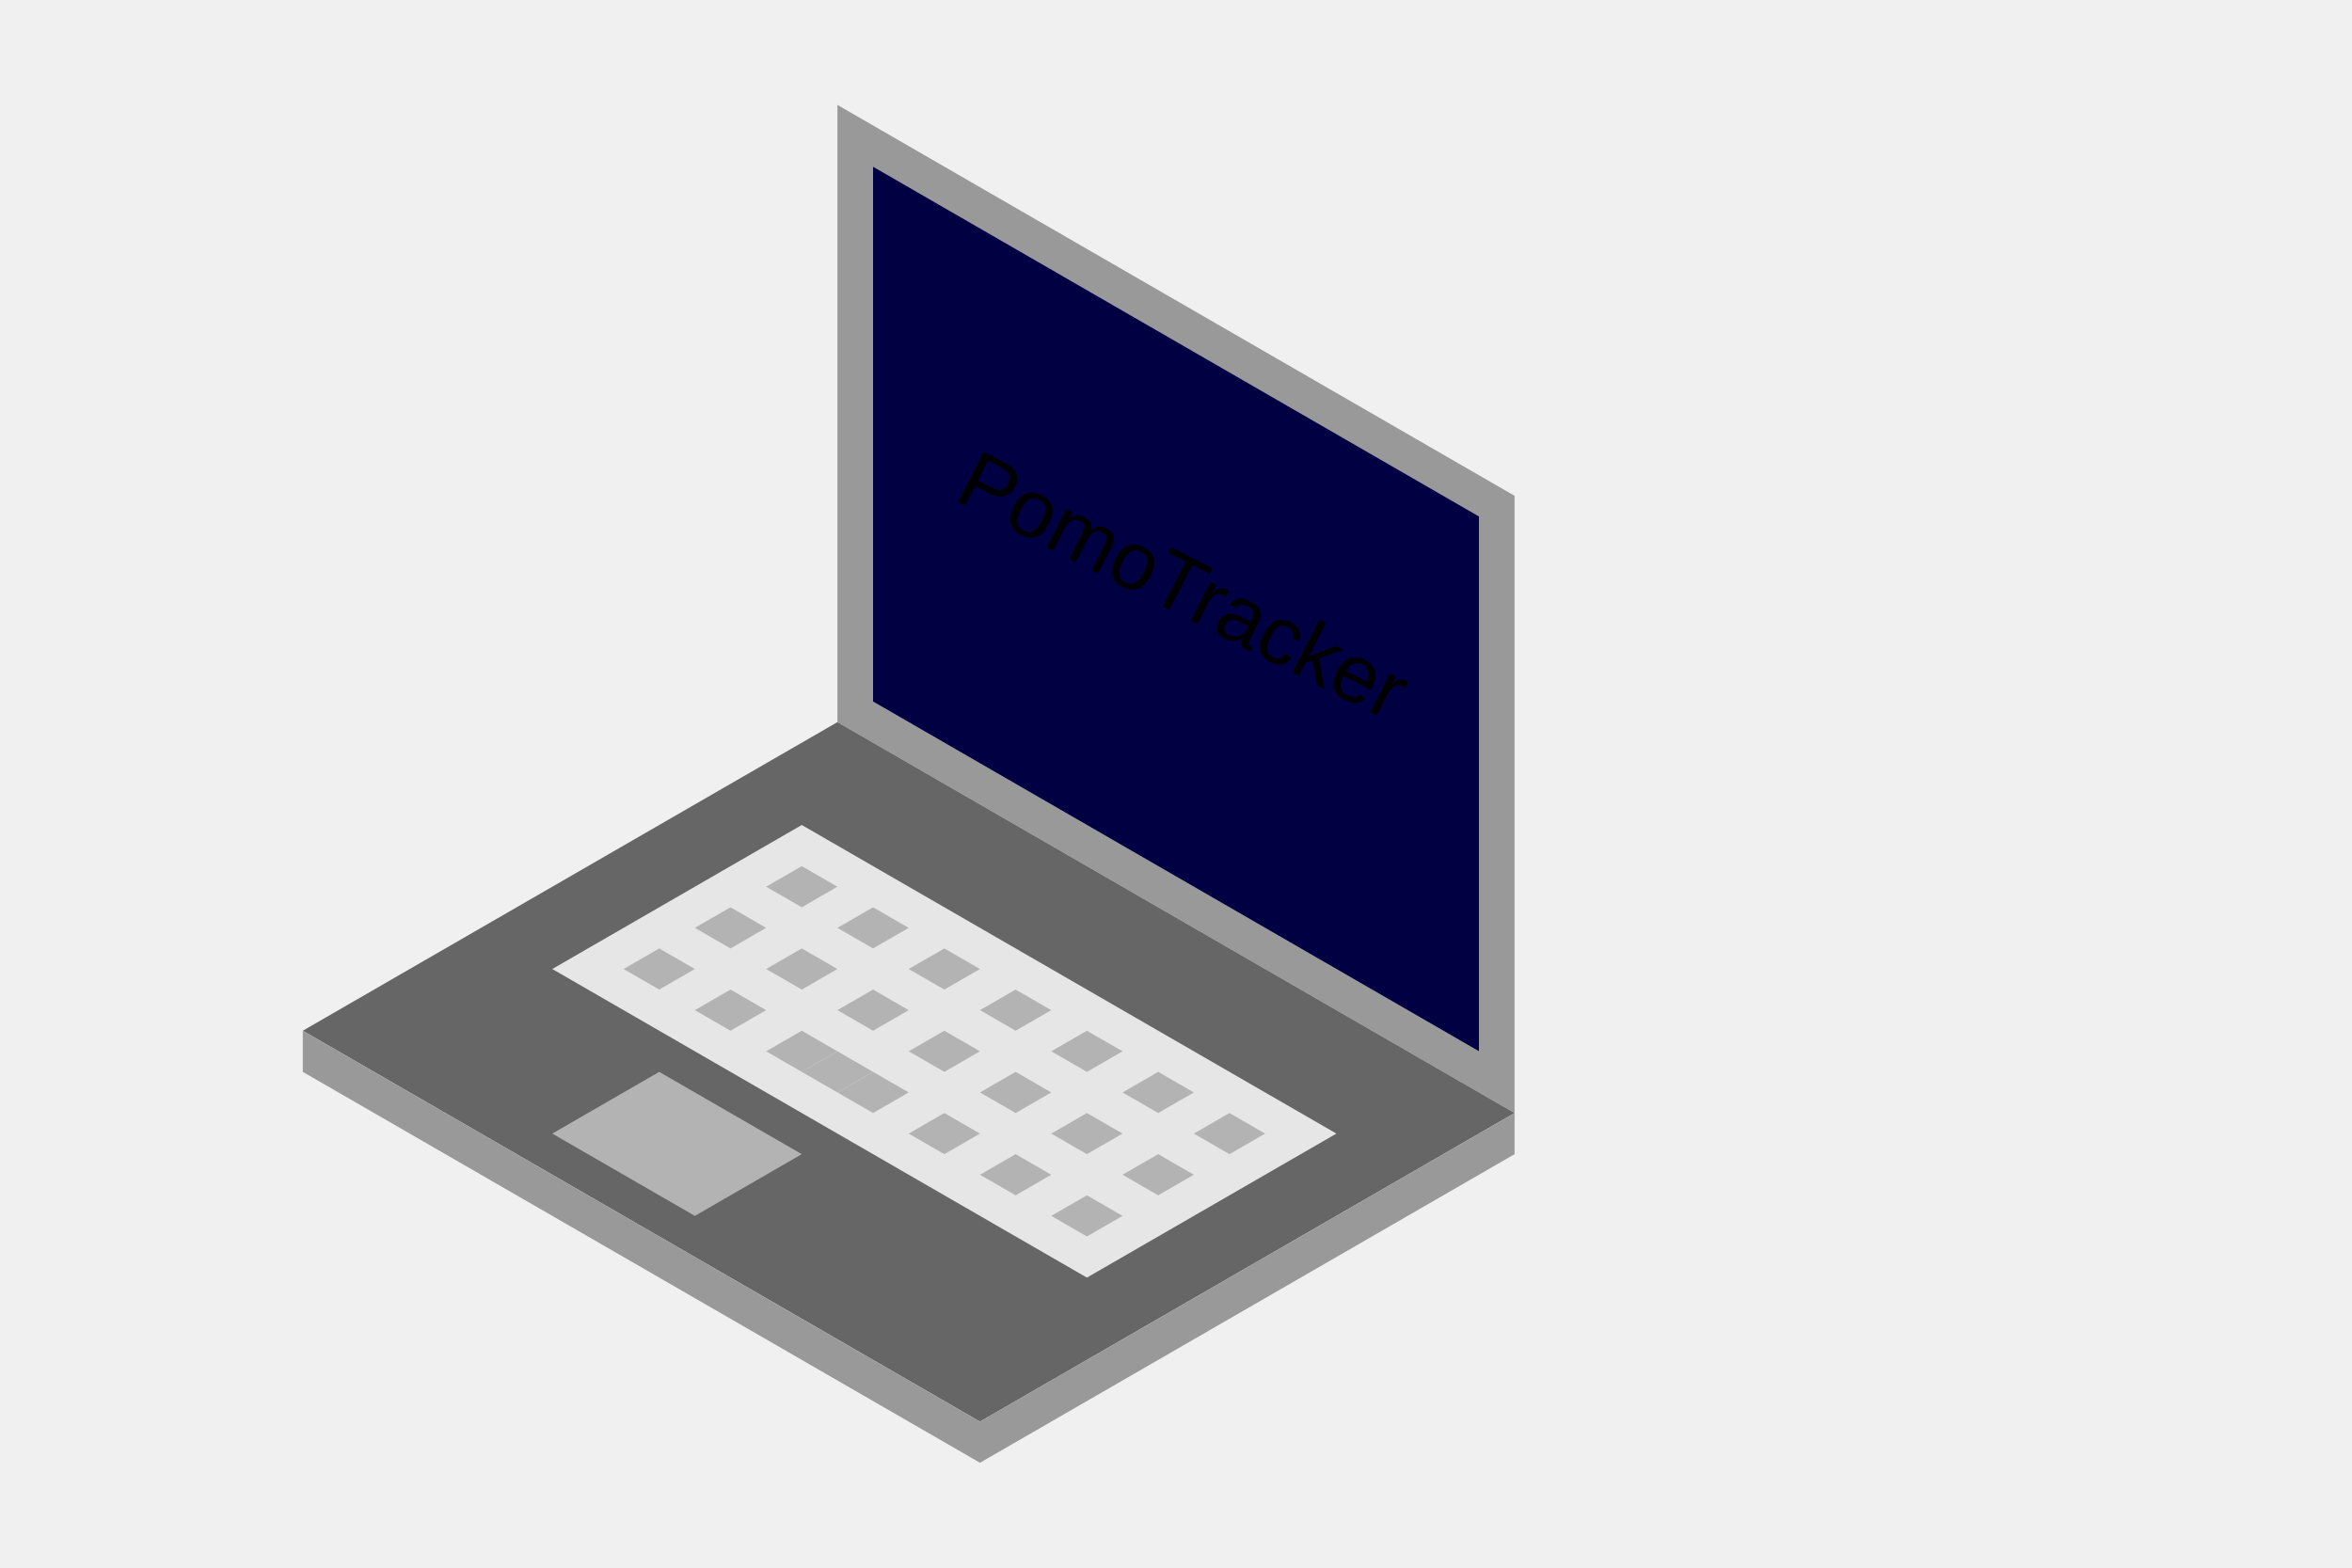
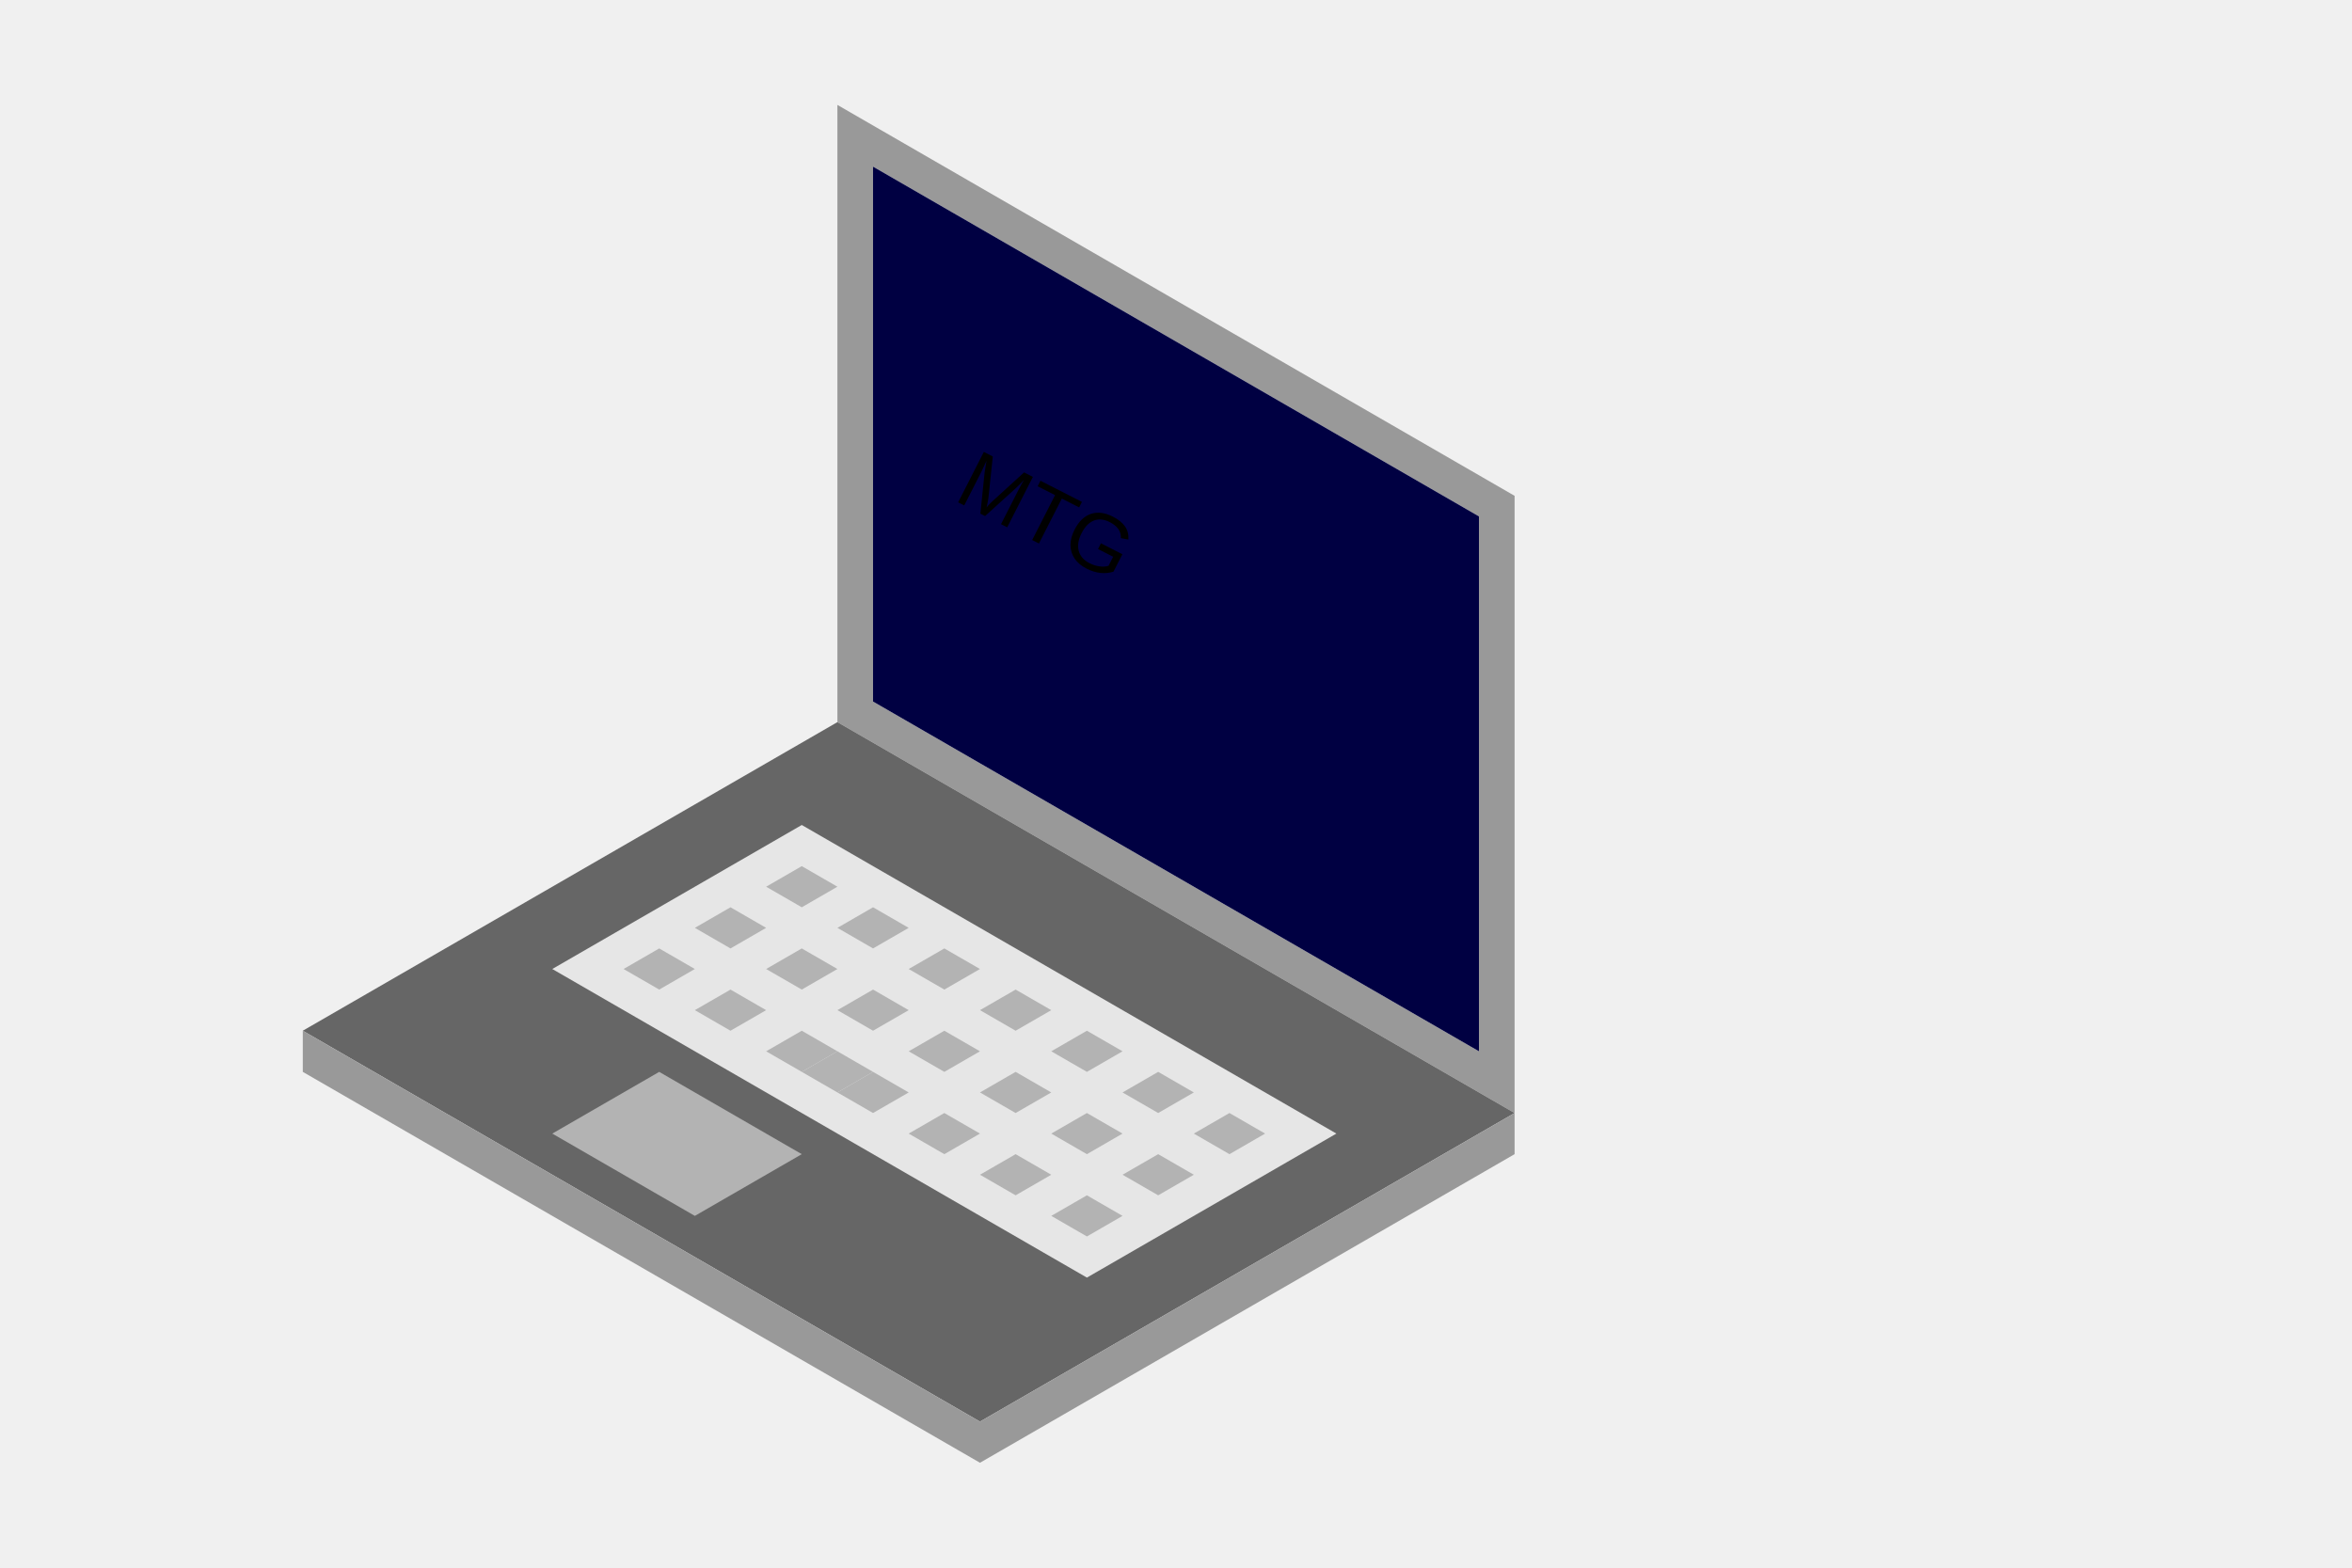
<svg xmlns="http://www.w3.org/2000/svg" width="1080" height="720" viewBox="0 0 285.75 190.5" version="1.1" id="svg8">
  <defs id="defs">
    <style>
       @keyframes floatUpDown {
            0%, 100% { transform: translateY(0); }
            50% { transform: translateY(-20px); }
        }

        #svg8 {
            animation: floatUpDown 3s ease-in-out infinite;
        }

        @keyframes changeColor {
            0% { fill: #000000; } /* Initial color (black) */
            50% { fill: #FFFFFF; } /* Intermediate color (white) */
            100% { fill: #000000; } /* Final color (black) */
        }

        #path4558 {
            animation: changeColor 5s ease-in-out infinite; /* Adjust duration and timing function as needed */
        }
      
    </style>
  </defs>
  <g id="layer1" transform="translate(0,-106.5)">
    <rect style="fill:none;fill-opacity:1;stroke:none;stroke-width:2.646;stroke-miterlimit:4;stroke-dasharray:none;stroke-opacity:1" id="rect4903" width="301.747" height="199.65" x="-6.414" y="101.359" rx="1.336" ry="1.47" />
    <g id="g4901">
      <path id="path4526" d="m 101.739,119.25 v 75 l 17.321,10 21.65,12.5 21.651,12.5 21.65,12.5 v -25 -25 -25 l -21.65,-12.5 -21.651,-12.499 -21.65,-12.5 z m 4.33,7.5 73.612,42.5 v 65 l -73.612,-42.5 z" style="fill:#999999;stroke:none;stroke-width:0.265px;stroke-linecap:butt;stroke-linejoin:miter;stroke-opacity:1" />
      <path id="path4528" d="m 101.739,194.25 -8.66,5 h -5.2e-4 l -38.971,22.5 -17.321,10 82.273,47.5 64.952,-37.5 z" style="fill:#666666;stroke:none;stroke-width:0.265px;stroke-linecap:butt;stroke-linejoin:miter;stroke-opacity:1" />
      <path id="path4558" d="m 106.069,191.75 v -65 l 73.612,42.5 v 65 z" style="fill:#000042;fill-opacity:1;stroke:none;stroke-width:0.265px;stroke-linecap:butt;stroke-linejoin:miter;stroke-opacity:1" />
      <path id="path4560" d="m 36.787,231.75 v 5 l 82.272,47.5 64.952,-37.5 v -5 l -64.952,37.5 z" style="fill:#999999;stroke:none;stroke-width:0.265px;stroke-linecap:butt;stroke-linejoin:miter;stroke-opacity:1" />
      <path id="path4562" d="m 67.098,224.25 30.311,-17.5 64.952,37.5 -30.311,17.5 z" style="fill:#e6e6e6;stroke:none;stroke-width:0.265px;stroke-linecap:butt;stroke-linejoin:miter;stroke-opacity:1" />
-       <text id="status" x="145" y="155" font-family="Arial" font-size="10" fill="black" transform="rotate(27 105 100)">PomoTracker</text>
+       <text id="status" x="145" y="155" font-family="Arial" font-size="10" fill="black" transform="rotate(27 105 100)">MTG</text>
      <g transform="translate(2.14599,69.74998)" style="fill:#b3b3b3" id="g4801">
        <path style="fill:#b3b3b3;stroke:none;stroke-width:0.265px;stroke-linecap:butt;stroke-linejoin:miter;stroke-opacity:1" d="m 95.263,142 4.33,2.5 -4.33,2.5 -4.33,-2.5 z" id="path4574" />
        <path id="path4576" d="m 103.923,147 4.33,2.5 -4.33,2.5 -4.33,-2.5 z" style="fill:#b3b3b3;stroke:none;stroke-width:0.265px;stroke-linecap:butt;stroke-linejoin:miter;stroke-opacity:1" />
        <path style="fill:#b3b3b3;stroke:none;stroke-width:0.265px;stroke-linecap:butt;stroke-linejoin:miter;stroke-opacity:1" d="m 112.583,152 4.33,2.5 -4.33,2.5 -4.33,-2.5 z" id="path4578" />
        <path id="path4580" d="m 121.244,157 4.33,2.5 -4.33,2.5 -4.33,-2.5 z" style="fill:#b3b3b3;stroke:none;stroke-width:0.265px;stroke-linecap:butt;stroke-linejoin:miter;stroke-opacity:1" />
        <path id="path4582" d="m 86.603,147 4.33,2.5 -4.33,2.5 -4.33,-2.5 z" style="fill:#b3b3b3;stroke:none;stroke-width:0.265px;stroke-linecap:butt;stroke-linejoin:miter;stroke-opacity:1" />
        <path style="fill:#b3b3b3;stroke:none;stroke-width:0.265px;stroke-linecap:butt;stroke-linejoin:miter;stroke-opacity:1" d="m 95.263,152 4.33,2.5 -4.33,2.5 -4.33,-2.5 z" id="path4584" />
        <path id="path4586" d="m 103.923,157 4.33,2.5 -4.33,2.5 -4.33,-2.5 z" style="fill:#b3b3b3;stroke:none;stroke-width:0.265px;stroke-linecap:butt;stroke-linejoin:miter;stroke-opacity:1" />
        <path style="fill:#b3b3b3;stroke:none;stroke-width:0.265px;stroke-linecap:butt;stroke-linejoin:miter;stroke-opacity:1" d="m 112.583,162 4.33,2.5 -4.33,2.5 -4.33,-2.5 z" id="path4588" />
        <path style="fill:#b3b3b3;stroke:none;stroke-width:0.265px;stroke-linecap:butt;stroke-linejoin:miter;stroke-opacity:1" d="m 77.942,152 4.33,2.5 -4.33,2.5 -4.33,-2.5 z" id="path4590" />
        <path id="path4592" d="m 95.263,162 4.33,2.5 -4.33,2.5 -4.33,-2.5 z" style="fill:#b3b3b3;stroke:none;stroke-width:0.265px;stroke-linecap:butt;stroke-linejoin:miter;stroke-opacity:1" />
        <path style="fill:#b3b3b3;stroke:none;stroke-width:0.265px;stroke-linecap:butt;stroke-linejoin:miter;stroke-opacity:1" d="m 103.923,167 4.33,2.5 -4.33,2.5 -4.33,-2.5 z" id="path4594" />
        <path id="path4596" d="m 99.593,164.5 4.33,2.5 -4.33,2.5 -4.33,-2.5 z" style="fill:#b3b3b3;stroke:none;stroke-width:0.265px;stroke-linecap:butt;stroke-linejoin:miter;stroke-opacity:1" />
        <path id="path4598" d="m 129.904,162 4.33,2.5 -4.33,2.5 -4.33,-2.5 z" style="fill:#b3b3b3;stroke:none;stroke-width:0.265px;stroke-linecap:butt;stroke-linejoin:miter;stroke-opacity:1" />
        <path style="fill:#b3b3b3;stroke:none;stroke-width:0.265px;stroke-linecap:butt;stroke-linejoin:miter;stroke-opacity:1" d="m 138.564,167 4.33,2.5 -4.33,2.5 -4.33,-2.5 z" id="path4600" />
        <path id="path4602" d="m 147.224,172 4.33,2.5 -4.33,2.5 -4.33,-2.5 z" style="fill:#b3b3b3;stroke:none;stroke-width:0.265px;stroke-linecap:butt;stroke-linejoin:miter;stroke-opacity:1" />
        <path style="fill:#b3b3b3;stroke:none;stroke-width:0.265px;stroke-linecap:butt;stroke-linejoin:miter;stroke-opacity:1" d="m 121.244,167 4.33,2.5 -4.33,2.5 -4.33,-2.5 z" id="path4604" />
        <path id="path4606" d="m 129.904,172 4.33,2.5 -4.33,2.5 -4.33,-2.5 z" style="fill:#b3b3b3;stroke:none;stroke-width:0.265px;stroke-linecap:butt;stroke-linejoin:miter;stroke-opacity:1" />
        <path style="fill:#b3b3b3;stroke:none;stroke-width:0.265px;stroke-linecap:butt;stroke-linejoin:miter;stroke-opacity:1" d="m 138.564,177 4.33,2.5 -4.33,2.5 -4.33,-2.5 z" id="path4608" />
        <path id="path4612" d="m 112.583,172 4.33,2.5 -4.33,2.5 -4.33,-2.5 z" style="fill:#b3b3b3;stroke:none;stroke-width:0.265px;stroke-linecap:butt;stroke-linejoin:miter;stroke-opacity:1" />
        <path style="fill:#b3b3b3;stroke:none;stroke-width:0.265px;stroke-linecap:butt;stroke-linejoin:miter;stroke-opacity:1" d="m 121.244,177 4.33,2.5 -4.33,2.5 -4.33,-2.5 z" id="path4614" />
        <path id="path4616" d="m 129.904,182 4.33,2.5 -4.33,2.5 -4.33,-2.5 z" style="fill:#b3b3b3;stroke:none;stroke-width:0.265px;stroke-linecap:butt;stroke-linejoin:miter;stroke-opacity:1" />
        <path style="fill:#b3b3b3;stroke:none;stroke-width:0.265px;stroke-linecap:butt;stroke-linejoin:miter;stroke-opacity:1" d="m 86.603,157 4.33,2.5 -4.33,2.5 -4.33,-2.5 z" id="path4662" />
      </g>
      <path id="path4688" d="m 97.409,246.75 -12.99,7.5 -17.321,-10 12.99,-7.5 z" style="fill:#b3b3b3;stroke:none;stroke-width:0.265px;stroke-linecap:butt;stroke-linejoin:miter;stroke-opacity:1" />
    </g>
  </g>
</svg>
